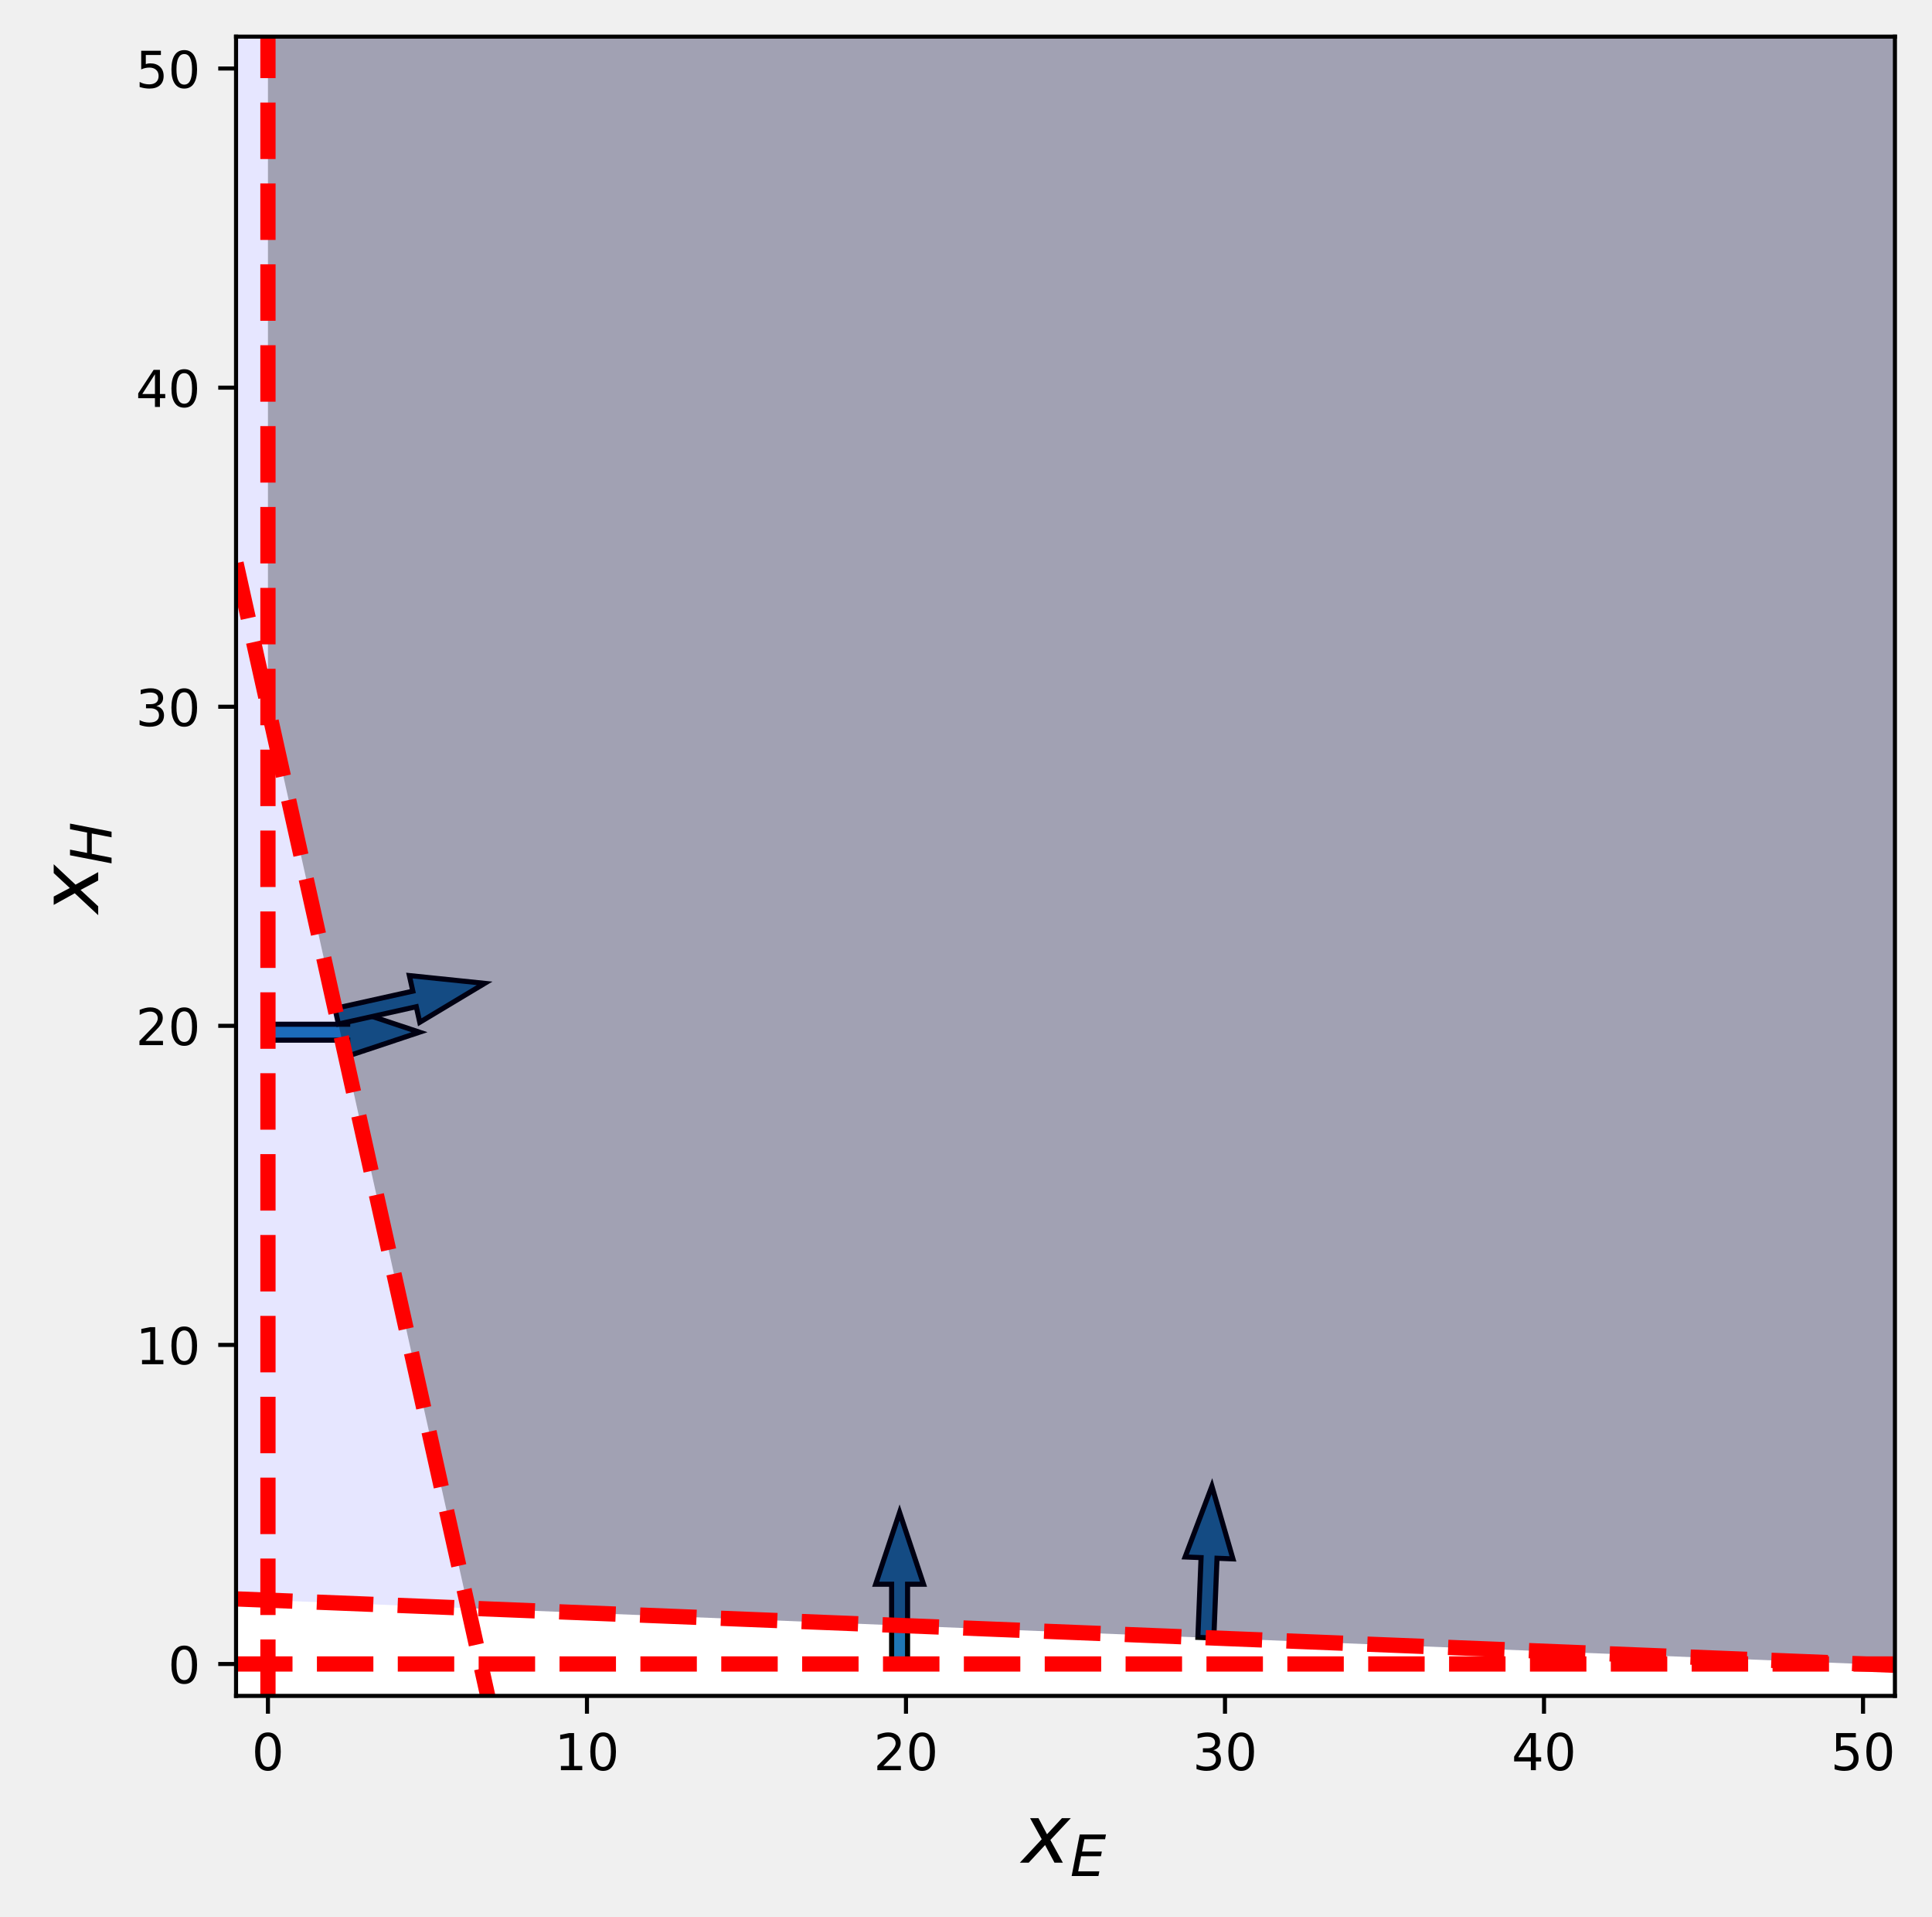
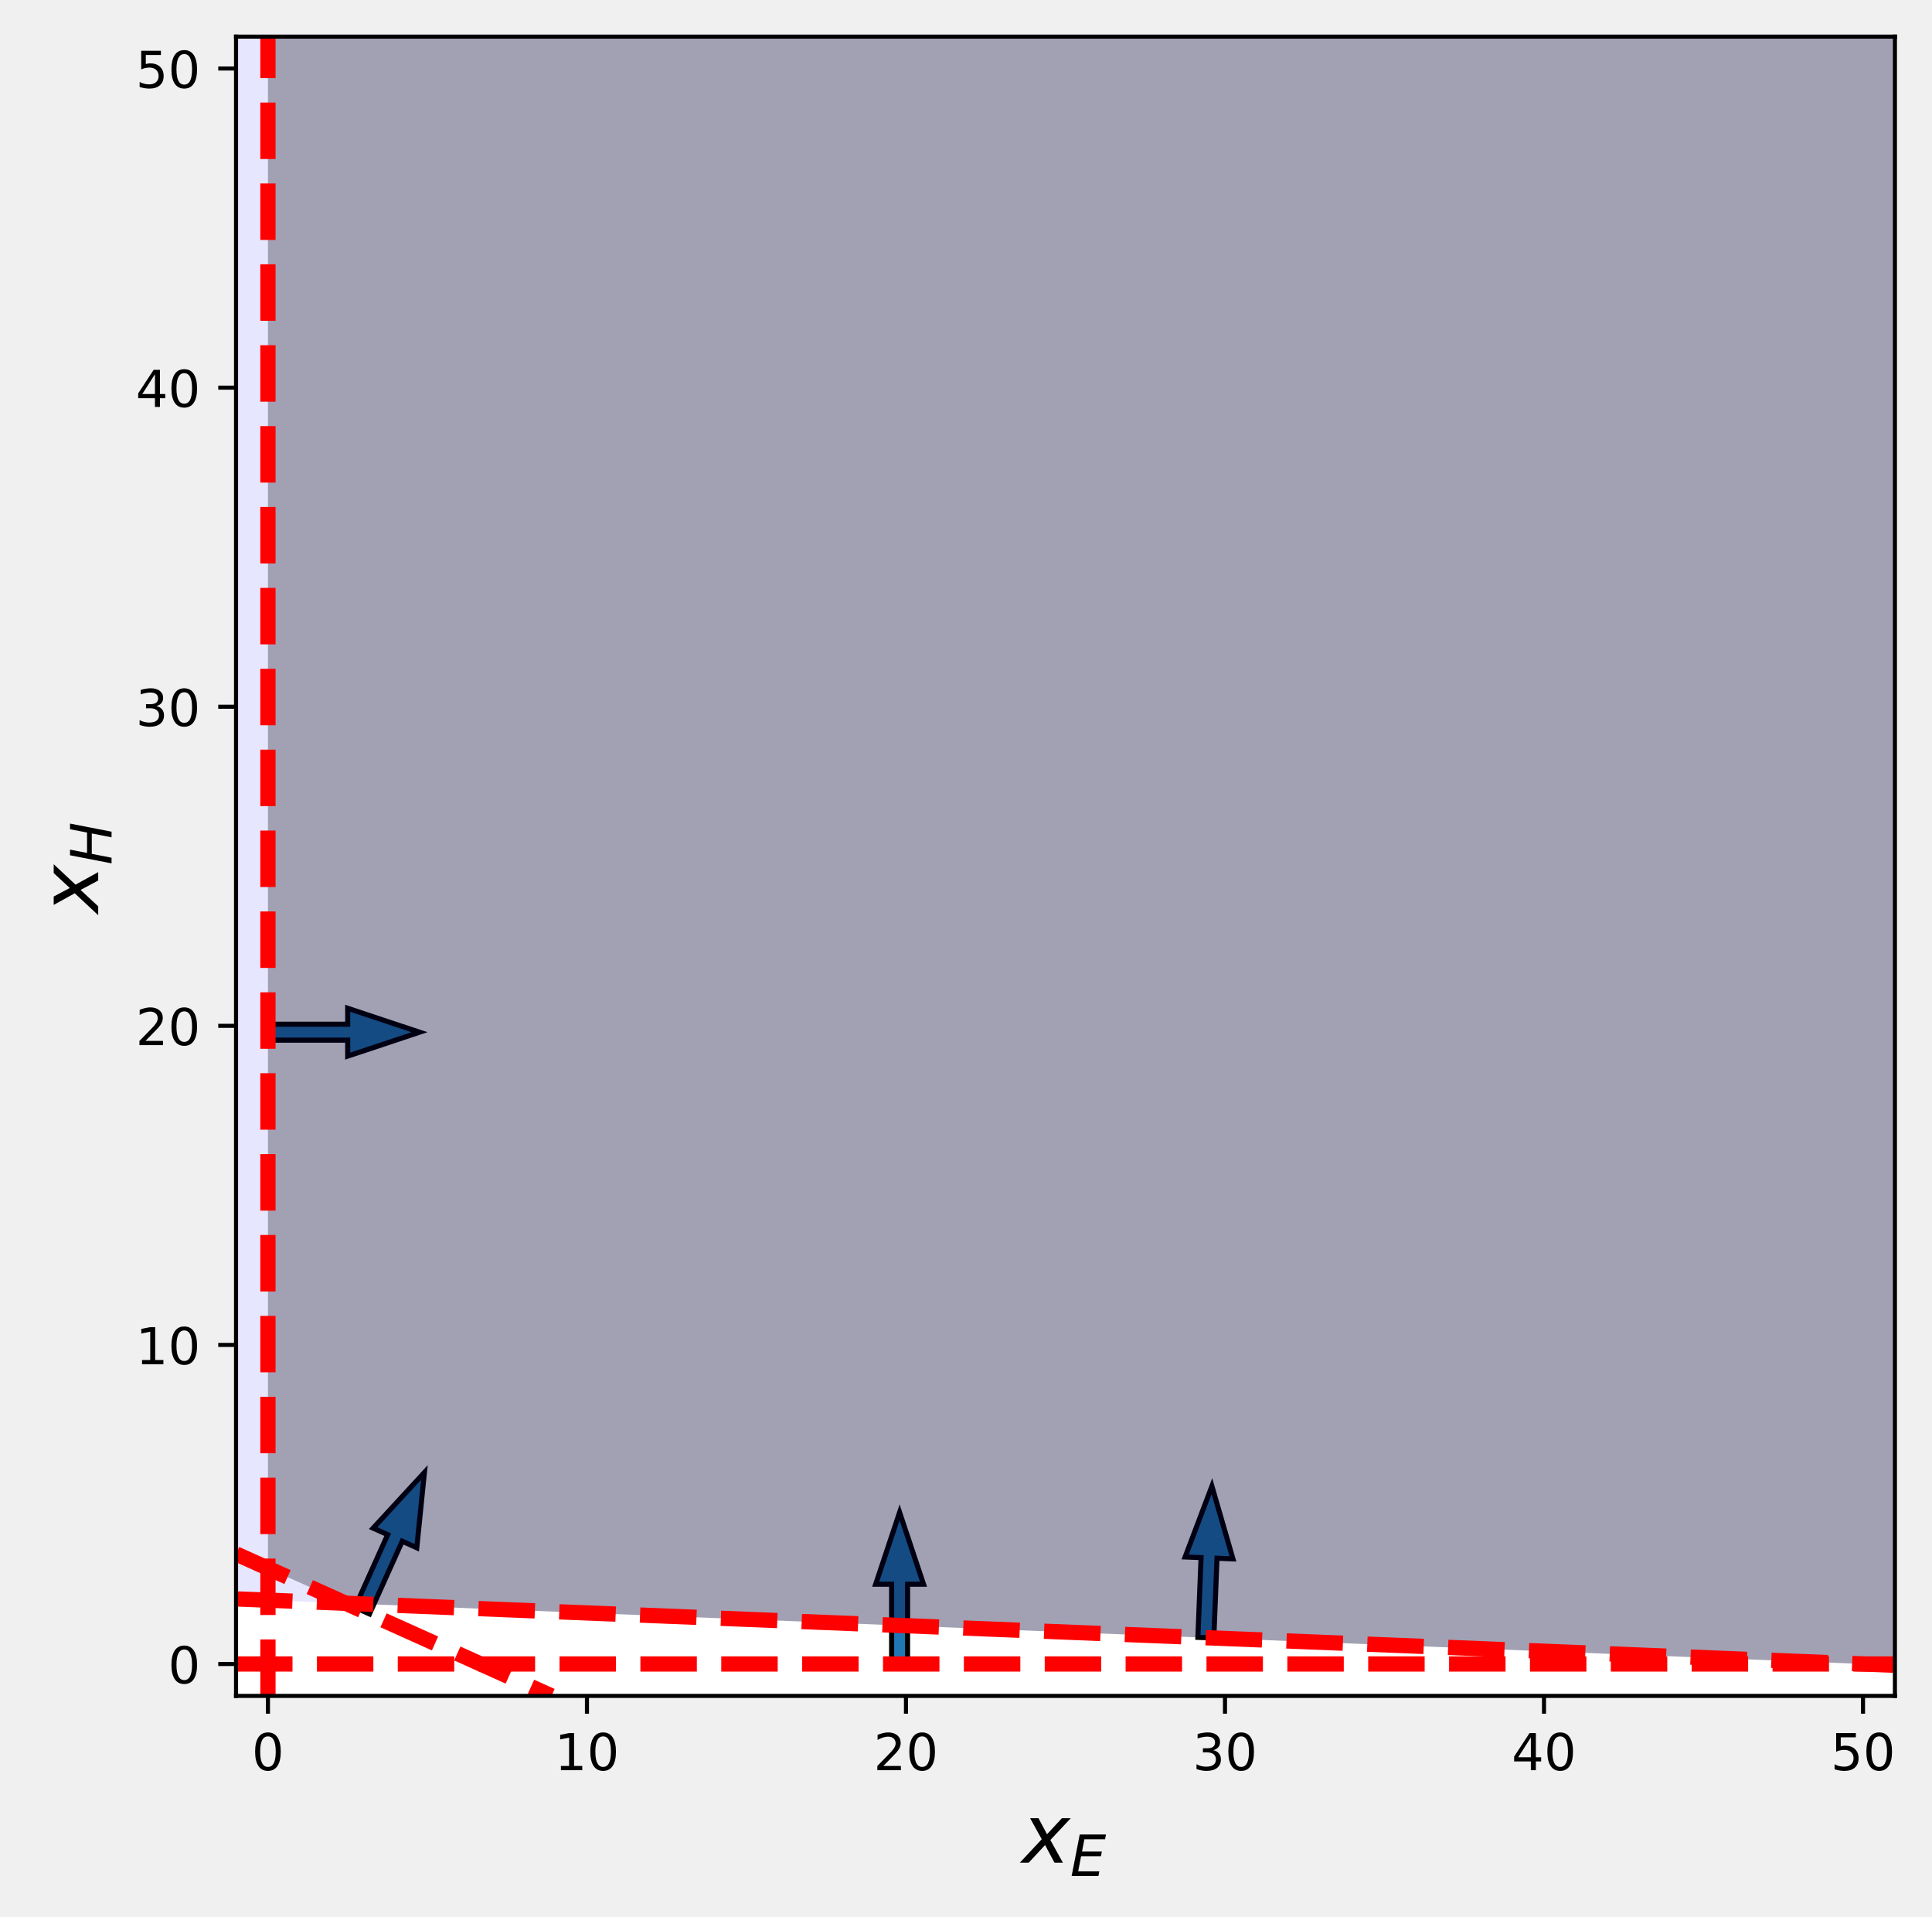
<svg xmlns="http://www.w3.org/2000/svg" xmlns:xlink="http://www.w3.org/1999/xlink" width="379.86pt" height="376.723pt" viewBox="0 0 379.86 376.723" version="1.1">
  <defs>
    <style type="text/css">*{stroke-linejoin: round; stroke-linecap: butt}</style>
  </defs>
  <g id="figure_1">
    <g id="patch_1">
      <path d="M 0 376.723  L 379.86 376.723  L 379.86 0  L 0 0  L 0 376.723  z " style="fill: none" />
    </g>
    <g id="axes_1">
      <g id="patch_2">
        <path d="M 46.41 333.36  L 372.57 333.36  L 372.57 7.2  L 46.41 7.2  z " style="fill: #ffffff" />
      </g>
      <g id="patch_3">
-         <path d="M 176.874 297.294  L 181.578 311.407  L 178.442 311.407  L 178.442 327.088  L 175.306 327.088  L 175.306 311.407  L 172.17 311.407  z " clip-path="url(#pb199c187f2)" style="fill: #1f77b4; stroke: #000000; stroke-linejoin: miter" />
+         <path d="M 176.874 297.294  L 181.578 311.407  L 178.442 311.407  L 178.442 327.088  L 175.306 327.088  L 175.306 311.407  L 172.17 311.407  z " clip-path="url(#p3b23e1e818)" style="fill: #1f77b4; stroke: #000000; stroke-linejoin: miter" />
      </g>
      <g id="patch_4">
-         <path d="M 82.476 202.896  L 68.363 207.6  L 68.363 204.464  L 52.682 204.464  L 52.682 201.328  L 68.363 201.328  L 68.363 198.192  z " clip-path="url(#pb199c187f2)" style="fill: #1f77b4; stroke: #000000; stroke-linejoin: miter" />
+         <path d="M 82.476 202.896  L 68.363 207.6  L 68.363 204.464  L 52.682 204.464  L 52.682 201.328  L 68.363 201.328  L 68.363 198.192  z " clip-path="url(#p3b23e1e818)" style="fill: #1f77b4; stroke: #000000; stroke-linejoin: miter" />
      </g>
      <g id="patch_5">
-         <path d="M 95.287 193.297  L 82.53 200.95  L 81.85 197.889  L 66.543 201.291  L 65.862 198.229  L 81.17 194.827  L 80.489 191.766  z " clip-path="url(#pb199c187f2)" style="fill: #1f77b4; stroke: #000000; stroke-linejoin: miter" />
+         <path d="M 83.447 289.444  L 81.945 304.244  L 79.085 302.957  L 72.65 317.256  L 69.79 315.969  L 76.225 301.67  L 73.365 300.383  z " clip-path="url(#p3b23e1e818)" style="fill: #1f77b4; stroke: #000000; stroke-linejoin: miter" />
      </g>
      <g id="patch_6">
-         <path d="M 238.279 292.137  L 242.416 306.427  L 239.282 306.301  L 238.655 321.982  L 235.521 321.857  L 236.149 306.176  L 233.015 306.051  z " clip-path="url(#pb199c187f2)" style="fill: #1f77b4; stroke: #000000; stroke-linejoin: miter" />
+         <path d="M 238.279 292.137  L 242.416 306.427  L 239.282 306.301  L 238.655 321.982  L 235.521 321.857  L 236.149 306.176  L 233.015 306.051  z " clip-path="url(#p3b23e1e818)" style="fill: #1f77b4; stroke: #000000; stroke-linejoin: miter" />
      </g>
      <g id="patch_7">
-         <path d="M 46.41 314.292  L 46.41 7.2  L 523.105 7.2  L 523.105 333.36  L 523.105 333.36  z " clip-path="url(#pb199c187f2)" style="fill: #0000ff; opacity: 0.1" />
+         <path d="M 46.41 314.292  L 46.41 7.2  L 523.105 7.2  L 523.105 333.36  L 523.105 333.36  z " clip-path="url(#p3b23e1e818)" style="fill: #0000ff; opacity: 0.1" />
      </g>
      <g id="patch_8">
-         <path d="M 52.682 7.2  L 52.682 138.918  L 92.06 316.118  L 366.298 327.088  L 372.57 327.088  L 372.57 7.2  z " clip-path="url(#pb199c187f2)" style="opacity: 0.3" />
+         <path d="M 52.682 7.2  L 52.682 308.271  L 67.981 315.155  L 92.06 316.118  L 366.298 327.088  L 372.57 327.088  L 372.57 7.2  z " clip-path="url(#p3b23e1e818)" style="opacity: 0.3" />
      </g>
      <g id="matplotlib.axis_1">
        <g id="xtick_1">
          <g id="line2d_1">
            <defs>
-               <path id="mca5d01c1a6" d="M 0 0  L 0 3.5  " style="stroke: #000000; stroke-width: 0.8" />
-             </defs>
-             <g>
-               <use xlink:href="#mca5d01c1a6" x="52.682" y="333.36" style="stroke: #000000; stroke-width: 0.8" />
+               <path id="m5d9f2fe5c0" d="M 0 0  L 0 3.5  " style="stroke: #000000; stroke-width: 0.8" />
+             </defs>
+             <g>
+               <use xlink:href="#m5d9f2fe5c0" x="52.682" y="333.36" style="stroke: #000000; stroke-width: 0.8" />
            </g>
          </g>
          <g id="text_1">
            <g transform="translate(49.50106 347.9584)scale(0.1 -0.1)">
              <defs>
                <path id="DejaVuSans-30" d="M 2034 4250  Q 1547 4250 1301 3770  Q 1056 3291 1056 2328  Q 1056 1369 1301 889  Q 1547 409 2034 409  Q 2525 409 2770 889  Q 3016 1369 3016 2328  Q 3016 3291 2770 3770  Q 2525 4250 2034 4250  z M 2034 4750  Q 2819 4750 3233 4129  Q 3647 3509 3647 2328  Q 3647 1150 3233 529  Q 2819 -91 2034 -91  Q 1250 -91 836 529  Q 422 1150 422 2328  Q 422 3509 836 4129  Q 1250 4750 2034 4750  z " transform="scale(0.015625)" />
              </defs>
              <use xlink:href="#DejaVuSans-30" />
            </g>
          </g>
        </g>
        <g id="xtick_2">
          <g id="line2d_2">
            <g>
-               <use xlink:href="#mca5d01c1a6" x="115.405" y="333.36" style="stroke: #000000; stroke-width: 0.8" />
+               <use xlink:href="#m5d9f2fe5c0" x="115.405" y="333.36" style="stroke: #000000; stroke-width: 0.8" />
            </g>
          </g>
          <g id="text_2">
            <g transform="translate(109.0429 347.9584)scale(0.1 -0.1)">
              <defs>
                <path id="DejaVuSans-31" d="M 794 531  L 1825 531  L 1825 4091  L 703 3866  L 703 4441  L 1819 4666  L 2450 4666  L 2450 531  L 3481 531  L 3481 0  L 794 0  L 794 531  z " transform="scale(0.015625)" />
              </defs>
              <use xlink:href="#DejaVuSans-31" />
              <use xlink:href="#DejaVuSans-30" x="63.623" />
            </g>
          </g>
        </g>
        <g id="xtick_3">
          <g id="line2d_3">
            <g>
-               <use xlink:href="#mca5d01c1a6" x="178.128" y="333.36" style="stroke: #000000; stroke-width: 0.8" />
+               <use xlink:href="#m5d9f2fe5c0" x="178.128" y="333.36" style="stroke: #000000; stroke-width: 0.8" />
            </g>
          </g>
          <g id="text_3">
            <g transform="translate(171.766 347.9584)scale(0.1 -0.1)">
              <defs>
                <path id="DejaVuSans-32" d="M 1228 531  L 3431 531  L 3431 0  L 469 0  L 469 531  Q 828 903 1448 1529  Q 2069 2156 2228 2338  Q 2531 2678 2651 2914  Q 2772 3150 2772 3378  Q 2772 3750 2511 3984  Q 2250 4219 1831 4219  Q 1534 4219 1204 4116  Q 875 4013 500 3803  L 500 4441  Q 881 4594 1212 4672  Q 1544 4750 1819 4750  Q 2544 4750 2975 4387  Q 3406 4025 3406 3419  Q 3406 3131 3298 2873  Q 3191 2616 2906 2266  Q 2828 2175 2409 1742  Q 1991 1309 1228 531  z " transform="scale(0.015625)" />
              </defs>
              <use xlink:href="#DejaVuSans-32" />
              <use xlink:href="#DejaVuSans-30" x="63.623" />
            </g>
          </g>
        </g>
        <g id="xtick_4">
          <g id="line2d_4">
            <g>
-               <use xlink:href="#mca5d01c1a6" x="240.852" y="333.36" style="stroke: #000000; stroke-width: 0.8" />
+               <use xlink:href="#m5d9f2fe5c0" x="240.852" y="333.36" style="stroke: #000000; stroke-width: 0.8" />
            </g>
          </g>
          <g id="text_4">
            <g transform="translate(234.489 347.9584)scale(0.1 -0.1)">
              <defs>
                <path id="DejaVuSans-33" d="M 2597 2516  Q 3050 2419 3304 2112  Q 3559 1806 3559 1356  Q 3559 666 3084 287  Q 2609 -91 1734 -91  Q 1441 -91 1130 -33  Q 819 25 488 141  L 488 750  Q 750 597 1062 519  Q 1375 441 1716 441  Q 2309 441 2620 675  Q 2931 909 2931 1356  Q 2931 1769 2642 2001  Q 2353 2234 1838 2234  L 1294 2234  L 1294 2753  L 1863 2753  Q 2328 2753 2575 2939  Q 2822 3125 2822 3475  Q 2822 3834 2567 4026  Q 2313 4219 1838 4219  Q 1578 4219 1281 4162  Q 984 4106 628 3988  L 628 4550  Q 988 4650 1302 4700  Q 1616 4750 1894 4750  Q 2613 4750 3031 4423  Q 3450 4097 3450 3541  Q 3450 3153 3228 2886  Q 3006 2619 2597 2516  z " transform="scale(0.015625)" />
              </defs>
              <use xlink:href="#DejaVuSans-33" />
              <use xlink:href="#DejaVuSans-30" x="63.623" />
            </g>
          </g>
        </g>
        <g id="xtick_5">
          <g id="line2d_5">
            <g>
-               <use xlink:href="#mca5d01c1a6" x="303.575" y="333.36" style="stroke: #000000; stroke-width: 0.8" />
+               <use xlink:href="#m5d9f2fe5c0" x="303.575" y="333.36" style="stroke: #000000; stroke-width: 0.8" />
            </g>
          </g>
          <g id="text_5">
            <g transform="translate(297.2121 347.9584)scale(0.1 -0.1)">
              <defs>
                <path id="DejaVuSans-34" d="M 2419 4116  L 825 1625  L 2419 1625  L 2419 4116  z M 2253 4666  L 3047 4666  L 3047 1625  L 3713 1625  L 3713 1100  L 3047 1100  L 3047 0  L 2419 0  L 2419 1100  L 313 1100  L 313 1709  L 2253 4666  z " transform="scale(0.015625)" />
              </defs>
              <use xlink:href="#DejaVuSans-34" />
              <use xlink:href="#DejaVuSans-30" x="63.623" />
            </g>
          </g>
        </g>
        <g id="xtick_6">
          <g id="line2d_6">
            <g>
-               <use xlink:href="#mca5d01c1a6" x="366.298" y="333.36" style="stroke: #000000; stroke-width: 0.8" />
+               <use xlink:href="#m5d9f2fe5c0" x="366.298" y="333.36" style="stroke: #000000; stroke-width: 0.8" />
            </g>
          </g>
          <g id="text_6">
            <g transform="translate(359.9352 347.9584)scale(0.1 -0.1)">
              <defs>
                <path id="DejaVuSans-35" d="M 691 4666  L 3169 4666  L 3169 4134  L 1269 4134  L 1269 2991  Q 1406 3038 1543 3061  Q 1681 3084 1819 3084  Q 2600 3084 3056 2656  Q 3513 2228 3513 1497  Q 3513 744 3044 326  Q 2575 -91 1722 -91  Q 1428 -91 1123 -41  Q 819 9 494 109  L 494 744  Q 775 591 1075 516  Q 1375 441 1709 441  Q 2250 441 2565 725  Q 2881 1009 2881 1497  Q 2881 1984 2565 2268  Q 2250 2553 1709 2553  Q 1456 2553 1204 2497  Q 953 2441 691 2322  L 691 4666  z " transform="scale(0.015625)" />
              </defs>
              <use xlink:href="#DejaVuSans-35" />
              <use xlink:href="#DejaVuSans-30" x="63.623" />
            </g>
          </g>
        </g>
        <g id="text_7">
          <g transform="translate(200.93 366.1956)scale(0.16 -0.16)">
            <defs>
              <path id="DejaVuSans-Oblique-78" d="M 3841 3500  L 2234 1784  L 3219 0  L 2559 0  L 1819 1388  L 531 0  L -166 0  L 1556 1844  L 641 3500  L 1300 3500  L 1972 2234  L 3144 3500  L 3841 3500  z " transform="scale(0.015625)" />
              <path id="DejaVuSans-Oblique-45" d="M 1081 4666  L 4031 4666  L 3928 4134  L 1606 4134  L 1338 2753  L 3566 2753  L 3463 2222  L 1234 2222  L 909 531  L 3284 531  L 3181 0  L 172 0  L 1081 4666  z " transform="scale(0.015625)" />
            </defs>
            <use xlink:href="#DejaVuSans-Oblique-78" transform="translate(0 0.3125)" />
            <use xlink:href="#DejaVuSans-Oblique-45" transform="translate(59.17969 -16.09375)scale(0.7)" />
          </g>
        </g>
      </g>
      <g id="matplotlib.axis_2">
        <g id="ytick_1">
          <g id="line2d_7">
            <defs>
-               <path id="m0e908c8360" d="M 0 0  L -3.5 0  " style="stroke: #000000; stroke-width: 0.8" />
-             </defs>
-             <g>
-               <use xlink:href="#m0e908c8360" x="46.41" y="327.088" style="stroke: #000000; stroke-width: 0.8" />
+               <path id="m75ec536af8" d="M 0 0  L -3.5 0  " style="stroke: #000000; stroke-width: 0.8" />
+             </defs>
+             <g>
+               <use xlink:href="#m75ec536af8" x="46.41" y="327.088" style="stroke: #000000; stroke-width: 0.8" />
            </g>
          </g>
          <g id="text_8">
            <g transform="translate(33.0475 330.8869)scale(0.1 -0.1)">
              <use xlink:href="#DejaVuSans-30" />
            </g>
          </g>
        </g>
        <g id="ytick_2">
          <g id="line2d_8">
            <g>
-               <use xlink:href="#m0e908c8360" x="46.41" y="264.365" style="stroke: #000000; stroke-width: 0.8" />
+               <use xlink:href="#m75ec536af8" x="46.41" y="264.365" style="stroke: #000000; stroke-width: 0.8" />
            </g>
          </g>
          <g id="text_9">
            <g transform="translate(26.685 268.1638)scale(0.1 -0.1)">
              <use xlink:href="#DejaVuSans-31" />
              <use xlink:href="#DejaVuSans-30" x="63.623" />
            </g>
          </g>
        </g>
        <g id="ytick_3">
          <g id="line2d_9">
            <g>
-               <use xlink:href="#m0e908c8360" x="46.41" y="201.642" style="stroke: #000000; stroke-width: 0.8" />
+               <use xlink:href="#m75ec536af8" x="46.41" y="201.642" style="stroke: #000000; stroke-width: 0.8" />
            </g>
          </g>
          <g id="text_10">
            <g transform="translate(26.685 205.4408)scale(0.1 -0.1)">
              <use xlink:href="#DejaVuSans-32" />
              <use xlink:href="#DejaVuSans-30" x="63.623" />
            </g>
          </g>
        </g>
        <g id="ytick_4">
          <g id="line2d_10">
            <g>
-               <use xlink:href="#m0e908c8360" x="46.41" y="138.918" style="stroke: #000000; stroke-width: 0.8" />
+               <use xlink:href="#m75ec536af8" x="46.41" y="138.918" style="stroke: #000000; stroke-width: 0.8" />
            </g>
          </g>
          <g id="text_11">
            <g transform="translate(26.685 142.7177)scale(0.1 -0.1)">
              <use xlink:href="#DejaVuSans-33" />
              <use xlink:href="#DejaVuSans-30" x="63.623" />
            </g>
          </g>
        </g>
        <g id="ytick_5">
          <g id="line2d_11">
            <g>
-               <use xlink:href="#m0e908c8360" x="46.41" y="76.195" style="stroke: #000000; stroke-width: 0.8" />
+               <use xlink:href="#m75ec536af8" x="46.41" y="76.195" style="stroke: #000000; stroke-width: 0.8" />
            </g>
          </g>
          <g id="text_12">
            <g transform="translate(26.685 79.9946)scale(0.1 -0.1)">
              <use xlink:href="#DejaVuSans-34" />
              <use xlink:href="#DejaVuSans-30" x="63.623" />
            </g>
          </g>
        </g>
        <g id="ytick_6">
          <g id="line2d_12">
            <g>
-               <use xlink:href="#m0e908c8360" x="46.41" y="13.472" style="stroke: #000000; stroke-width: 0.8" />
+               <use xlink:href="#m75ec536af8" x="46.41" y="13.472" style="stroke: #000000; stroke-width: 0.8" />
            </g>
          </g>
          <g id="text_13">
            <g transform="translate(26.685 17.27153)scale(0.1 -0.1)">
              <use xlink:href="#DejaVuSans-35" />
              <use xlink:href="#DejaVuSans-30" x="63.623" />
            </g>
          </g>
        </g>
        <g id="text_14">
          <g transform="translate(19.3575 179.48)rotate(-90)scale(0.16 -0.16)">
            <defs>
              <path id="DejaVuSans-Oblique-48" d="M 1081 4666  L 1716 4666  L 1344 2753  L 3634 2753  L 4006 4666  L 4641 4666  L 3731 0  L 3097 0  L 3531 2222  L 1241 2222  L 806 0  L 172 0  L 1081 4666  z " transform="scale(0.015625)" />
            </defs>
            <use xlink:href="#DejaVuSans-Oblique-78" transform="translate(0 0.3125)" />
            <use xlink:href="#DejaVuSans-Oblique-48" transform="translate(59.17969 -16.09375)scale(0.7)" />
          </g>
        </g>
      </g>
      <g id="line2d_13">
-         <path d="M 46.41 327.088  L 372.57 327.088  " clip-path="url(#pb199c187f2)" style="fill: none; stroke-dasharray: 11.1,4.8; stroke-dashoffset: 0; stroke: #ff0000; stroke-width: 3" />
+         <path d="M 46.41 327.088  L 372.57 327.088  " clip-path="url(#p3b23e1e818)" style="fill: none; stroke-dasharray: 11.1,4.8; stroke-dashoffset: 0; stroke: #ff0000; stroke-width: 3" />
      </g>
      <g id="line2d_14">
-         <path d="M 52.682 333.36  L 52.682 7.2  " clip-path="url(#pb199c187f2)" style="fill: none; stroke-dasharray: 11.1,4.8; stroke-dashoffset: 0; stroke: #ff0000; stroke-width: 3" />
+         <path d="M 52.682 333.36  L 52.682 7.2  " clip-path="url(#p3b23e1e818)" style="fill: none; stroke-dasharray: 11.1,4.8; stroke-dashoffset: 0; stroke: #ff0000; stroke-width: 3" />
      </g>
      <g id="line2d_15">
-         <path d="M 46.41 110.693  L 95.892 333.36  " clip-path="url(#pb199c187f2)" style="fill: none; stroke-dasharray: 11.1,4.8; stroke-dashoffset: 0; stroke: #ff0000; stroke-width: 3" />
+         <path d="M 46.41 305.448  L 108.436 333.36  " clip-path="url(#p3b23e1e818)" style="fill: none; stroke-dasharray: 11.1,4.8; stroke-dashoffset: 0; stroke: #ff0000; stroke-width: 3" />
      </g>
      <g id="line2d_16">
-         <path d="M 46.41 314.292  L 380.86 327.67  " clip-path="url(#pb199c187f2)" style="fill: none; stroke-dasharray: 11.1,4.8; stroke-dashoffset: 0; stroke: #ff0000; stroke-width: 3" />
+         <path d="M 46.41 314.292  L 380.86 327.67  " clip-path="url(#p3b23e1e818)" style="fill: none; stroke-dasharray: 11.1,4.8; stroke-dashoffset: 0; stroke: #ff0000; stroke-width: 3" />
      </g>
      <g id="patch_9">
        <path d="M 46.41 333.36  L 46.41 7.2  " style="fill: none; stroke: #000000; stroke-width: 0.8; stroke-linejoin: miter; stroke-linecap: square" />
      </g>
      <g id="patch_10">
        <path d="M 372.57 333.36  L 372.57 7.2  " style="fill: none; stroke: #000000; stroke-width: 0.8; stroke-linejoin: miter; stroke-linecap: square" />
      </g>
      <g id="patch_11">
        <path d="M 46.41 333.36  L 372.57 333.36  " style="fill: none; stroke: #000000; stroke-width: 0.8; stroke-linejoin: miter; stroke-linecap: square" />
      </g>
      <g id="patch_12">
        <path d="M 46.41 7.2  L 372.57 7.2  " style="fill: none; stroke: #000000; stroke-width: 0.8; stroke-linejoin: miter; stroke-linecap: square" />
      </g>
    </g>
  </g>
  <defs>
-     <clipPath id="pb199c187f2">
+     <clipPath id="p3b23e1e818">
      <rect x="46.41" y="7.2" width="326.16" height="326.16" />
    </clipPath>
  </defs>
</svg>
